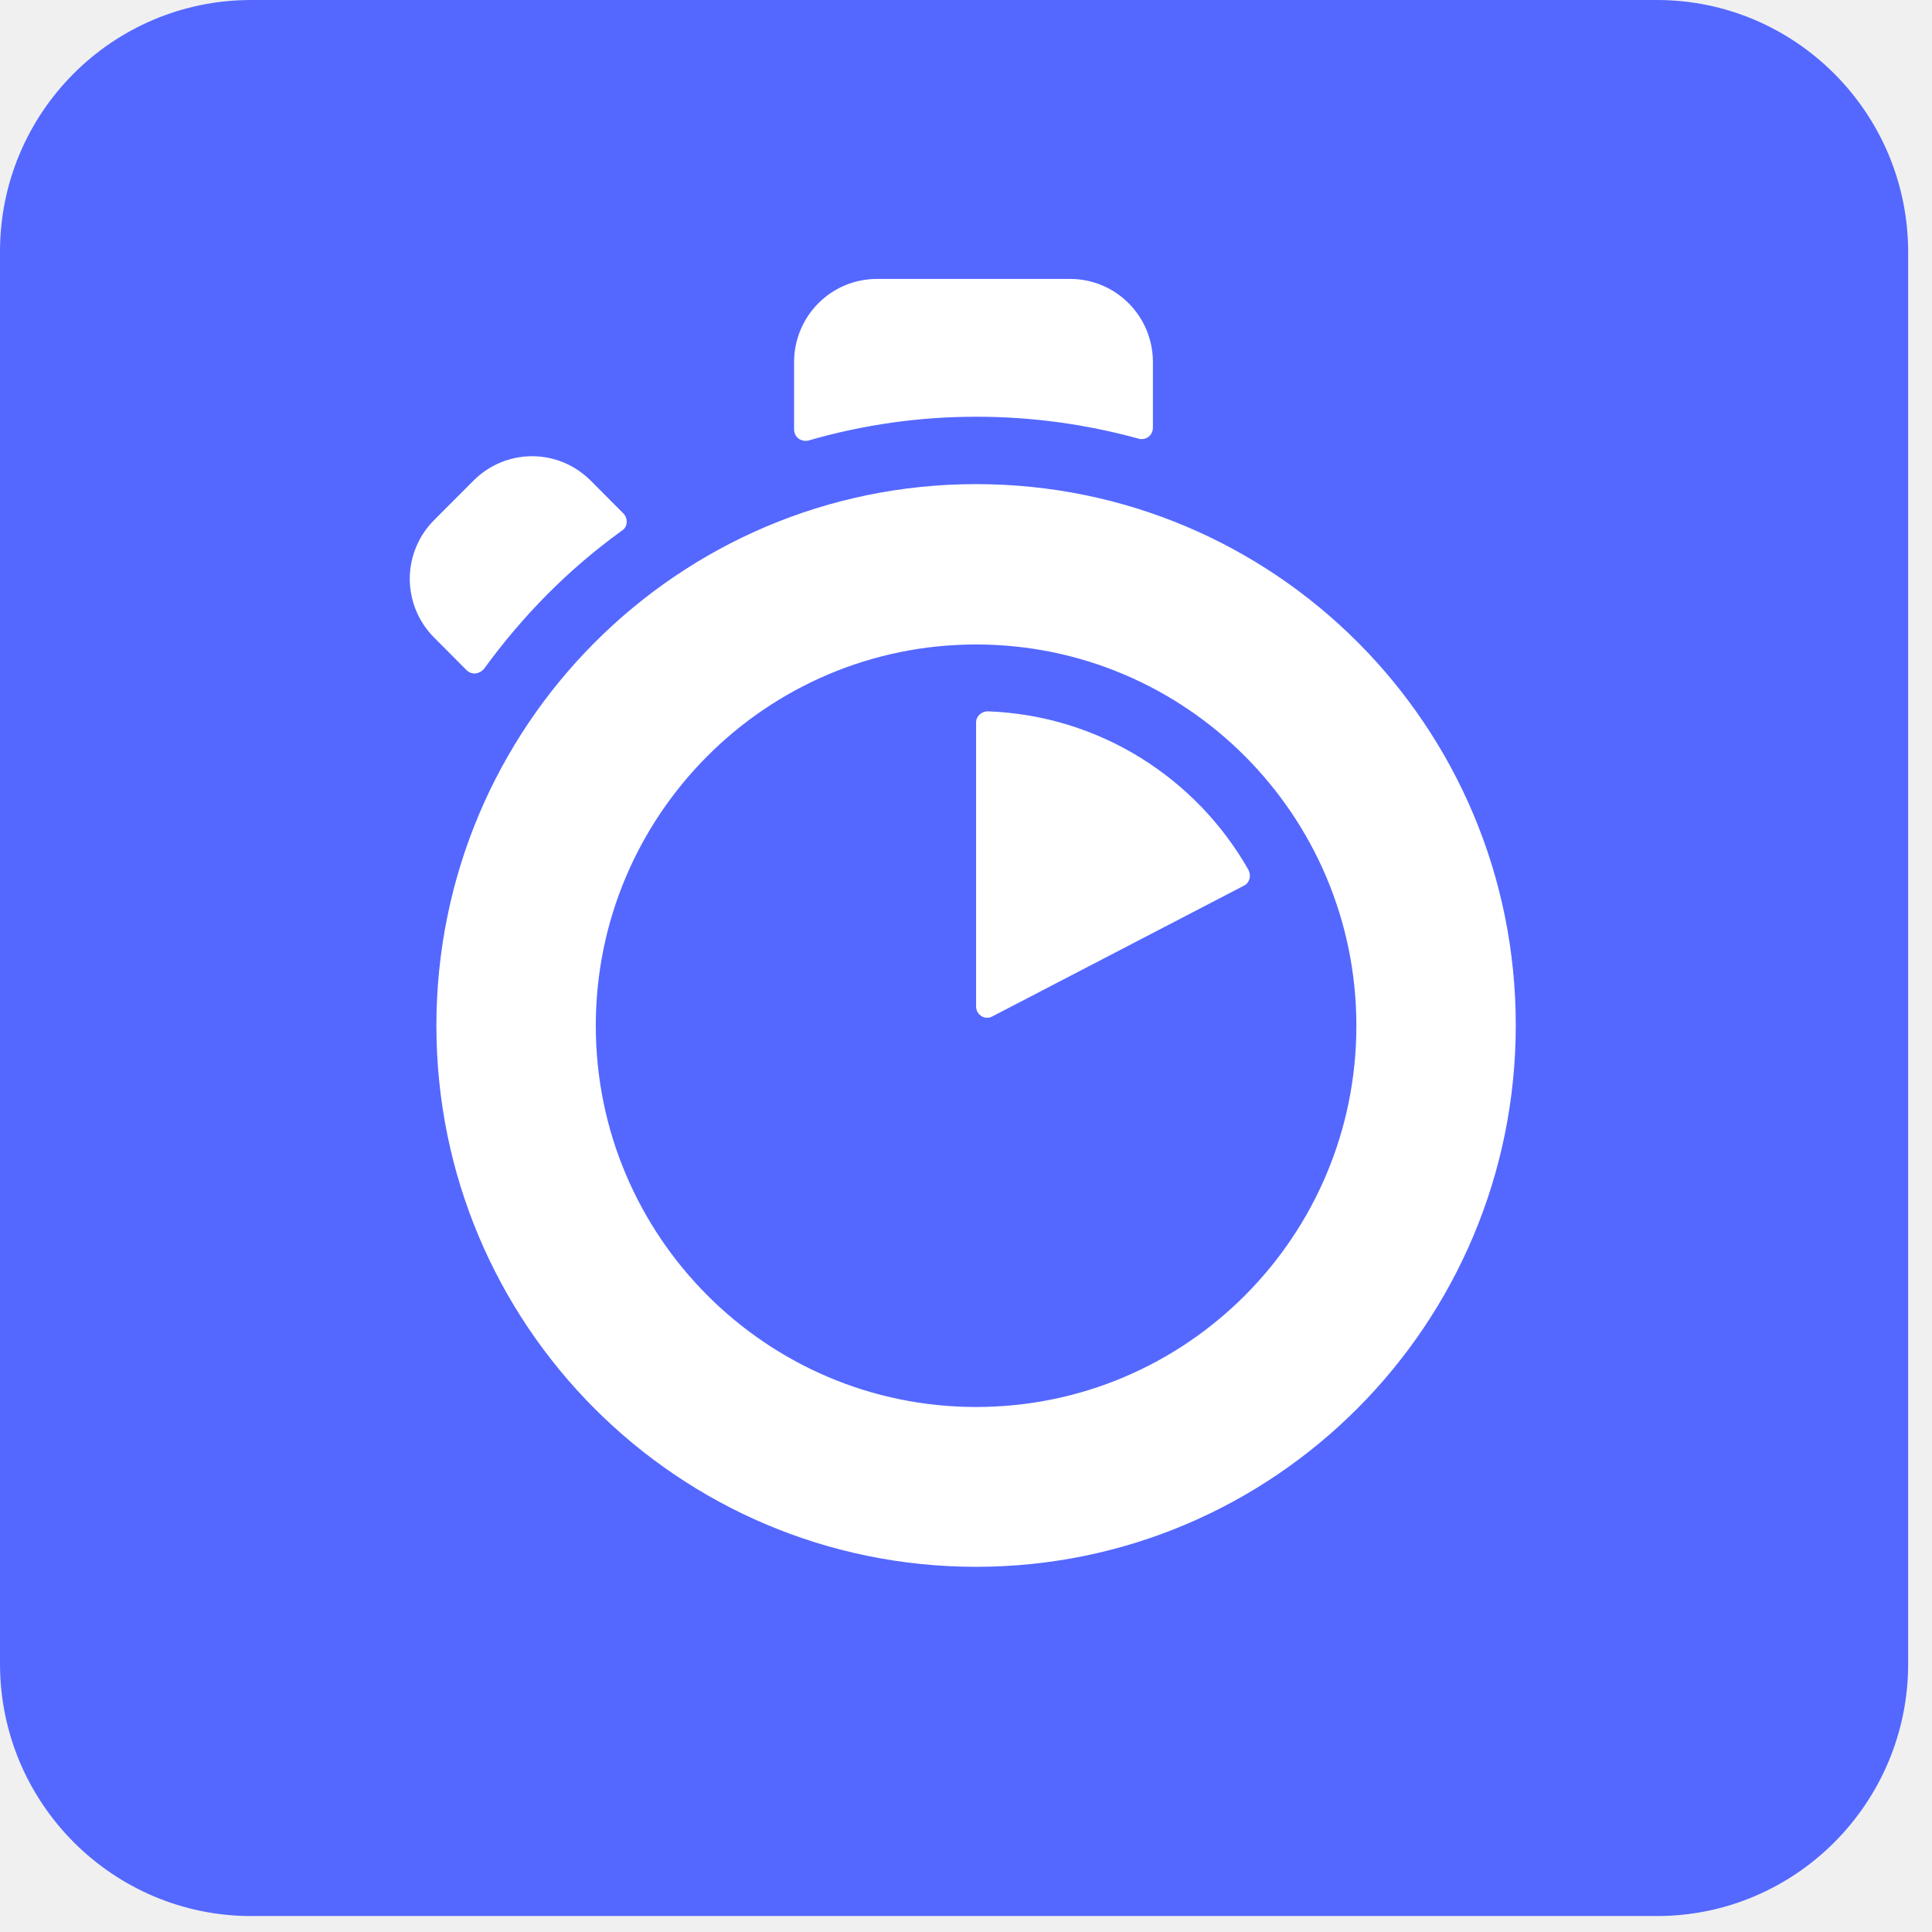
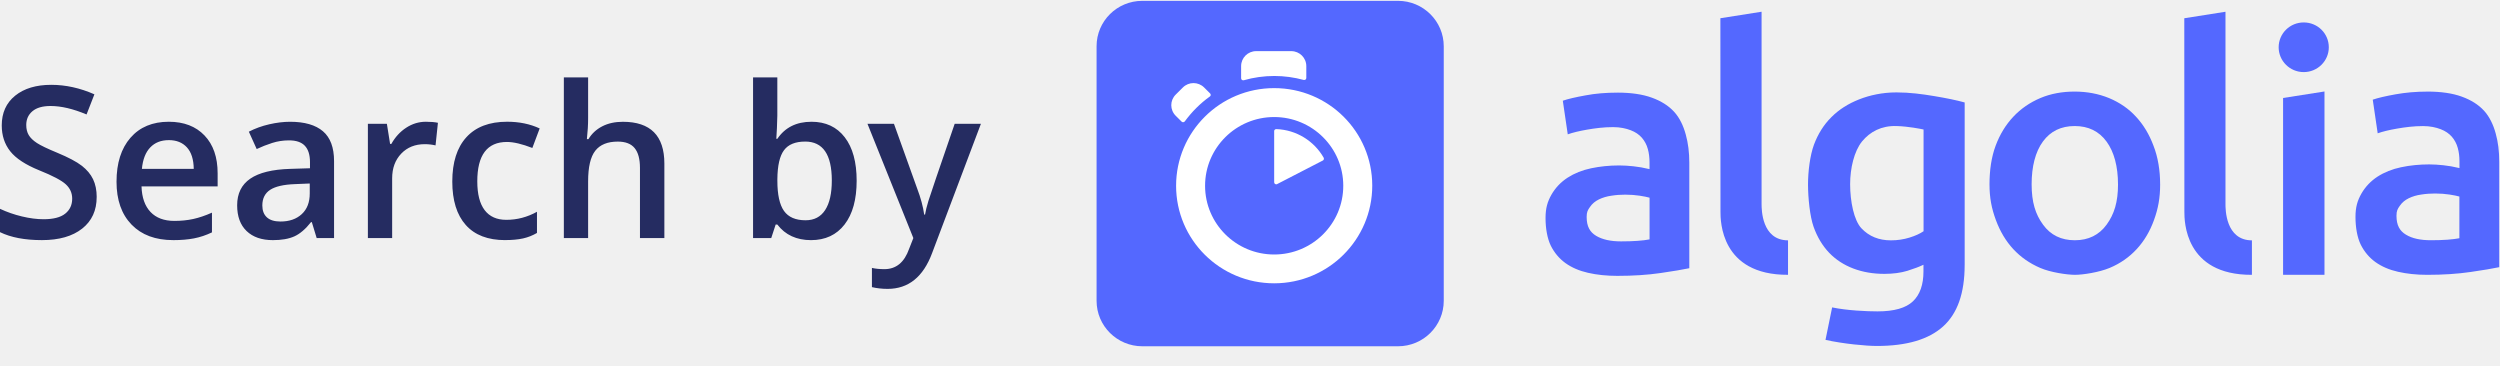
- <svg xmlns="http://www.w3.org/2000/svg" width="50px" height="50px" viewBox="0 0 50 50" version="1.1">
-   <defs />
-   <g id="Page-1" stroke="none" stroke-width="1" fill="none" fill-rule="evenodd">
-     <g id="Group" fill-rule="nonzero">
-       <path d="M6.502,0 L42.881,0 C46.461,0 49.383,2.919 49.383,6.529 L49.383,43.06 C49.383,46.655 46.475,49.587 42.881,49.587 L6.502,49.587 C2.922,49.587 0,46.669 0,43.06 L0,6.512 C0,2.919 2.905,5.87225401e-15 6.502,5.87225401e-15" id="Shape" fill="#5468FF" />
-       <path d="M29.837,11.07 L29.837,9.369 C29.837,8.181 28.877,7.218 27.693,7.219 L22.695,7.219 C21.512,7.218 20.552,8.181 20.551,9.369 L20.551,11.115 C20.551,11.31 20.73,11.446 20.926,11.4 C22.34,10.991 23.804,10.783 25.276,10.785 C26.702,10.785 28.113,10.979 29.477,11.355 C29.658,11.4 29.837,11.266 29.837,11.07 M16.14,13.295 L15.286,12.438 C14.884,12.034 14.339,11.807 13.771,11.807 C13.202,11.807 12.657,12.034 12.255,12.438 L11.235,13.46 C10.832,13.863 10.605,14.409 10.605,14.98 C10.605,15.55 10.832,16.097 11.235,16.5 L12.074,17.343 C12.21,17.477 12.405,17.446 12.525,17.312 C13.02,16.629 13.567,15.985 14.16,15.386 C14.759,14.783 15.406,14.23 16.095,13.733 C16.244,13.642 16.259,13.431 16.14,13.295 M25.261,18.694 L25.261,26.049 C25.261,26.26 25.487,26.411 25.681,26.305 L32.193,22.921 C32.341,22.847 32.386,22.665 32.312,22.516 C30.963,20.138 28.456,18.514 25.561,18.409 C25.411,18.409 25.261,18.529 25.261,18.694 M25.261,36.413 C19.831,36.413 15.419,31.989 15.419,26.545 C15.419,21.101 19.831,16.679 25.261,16.679 C30.693,16.679 35.103,21.101 35.103,26.545 C35.103,31.989 30.708,36.413 25.261,36.413 M25.261,12.529 C17.549,12.529 11.294,18.801 11.294,26.545 C11.294,34.291 17.549,40.549 25.261,40.549 C32.973,40.549 39.228,34.276 39.228,26.531 C39.228,18.785 32.987,12.529 25.261,12.529" id="Shape" fill="#FFFFFF" />
+ <svg xmlns="http://www.w3.org/2000/svg" width="130" height="19" viewBox="0 0 130 19">
+   <g fill="none" fill-rule="evenodd">
+     <g fill-rule="nonzero">
+       <path fill="#5468FF" d="M59.399,0.044 L72.698,0.044 C74.007,0.044 75.075,1.101 75.075,2.408 L75.075,15.642 C75.075,16.944 74.012,18.006 72.698,18.006 L59.399,18.006 C58.09,18.006 57.022,16.949 57.022,15.642 L57.022,2.403 C57.022,1.101 58.085,0.044 59.399,0.044 Z" />
+       <path fill="#FFFFFF" d="M66.257,4.582 C63.442,4.582 61.157,6.854 61.157,9.66 C61.157,12.466 63.441,14.732 66.257,14.732 C69.072,14.732 71.357,12.46 71.357,9.654 C71.357,6.848 69.078,4.582 66.257,4.582 Z M66.257,13.234 C64.274,13.234 62.664,11.632 62.664,9.66 C62.664,7.688 64.274,6.086 66.257,6.086 C68.24,6.086 69.85,7.688 69.85,9.66 C69.85,11.632 68.245,13.234 66.257,13.234 Z M66.257,6.816 L66.257,9.48 C66.257,9.556 66.339,9.611 66.41,9.573 L68.787,8.347 C68.842,8.32 68.858,8.254 68.831,8.2 C68.338,7.339 67.423,6.751 66.366,6.713 C66.311,6.713 66.256,6.757 66.256,6.817 L66.257,6.816 Z M62.927,4.86 L62.615,4.549 C62.308,4.244 61.815,4.244 61.509,4.549 L61.137,4.919 C60.83,5.224 60.83,5.714 61.137,6.02 L61.444,6.325 C61.493,6.374 61.565,6.363 61.608,6.314 C61.789,6.069 61.986,5.835 62.205,5.617 C62.43,5.394 62.66,5.197 62.912,5.018 C62.967,4.985 62.972,4.909 62.928,4.86 L62.927,4.86 Z M67.928,4.054 L67.928,3.438 C67.928,3.008 67.577,2.659 67.145,2.659 L65.321,2.659 C64.888,2.659 64.538,3.008 64.538,3.438 L64.538,4.07 C64.538,4.141 64.604,4.19 64.675,4.174 C65.184,4.027 65.721,3.951 66.263,3.951 C66.783,3.951 67.298,4.022 67.797,4.158 C67.863,4.174 67.928,4.125 67.928,4.054 Z" />
+       <path fill="#252C61" d="M5.027,10.246 C5.027,10.944 4.775,11.492 4.27,11.89 C3.765,12.287 3.069,12.486 2.181,12.486 C1.293,12.486 0.566,12.348 0,12.072 L0,10.858 C0.358,11.026 0.739,11.159 1.141,11.255 C1.544,11.352 1.919,11.4 2.266,11.4 C2.774,11.4 3.15,11.303 3.391,11.11 C3.633,10.917 3.754,10.657 3.754,10.331 C3.754,10.037 3.643,9.789 3.421,9.584 C3.199,9.38 2.741,9.138 2.046,8.859 C1.33,8.569 0.825,8.238 0.531,7.865 C0.237,7.493 0.091,7.045 0.091,6.522 C0.091,5.867 0.324,5.351 0.789,4.975 C1.254,4.599 1.879,4.411 2.664,4.411 C3.416,4.411 4.164,4.576 4.909,4.905 L4.501,5.952 C3.803,5.658 3.18,5.512 2.632,5.512 C2.217,5.512 1.902,5.602 1.687,5.783 C1.472,5.964 1.365,6.203 1.365,6.5 C1.365,6.704 1.408,6.879 1.494,7.024 C1.58,7.169 1.721,7.306 1.918,7.435 C2.115,7.564 2.469,7.734 2.981,7.945 C3.558,8.185 3.98,8.409 4.249,8.616 C4.518,8.824 4.714,9.058 4.84,9.32 C4.965,9.581 5.028,9.889 5.028,10.244 L5.027,10.246 Z M9.007,12.486 C8.083,12.486 7.361,12.217 6.84,11.678 C6.319,11.139 6.059,10.397 6.059,9.452 C6.059,8.482 6.301,7.719 6.784,7.164 C7.267,6.609 7.932,6.331 8.777,6.331 C9.561,6.331 10.181,6.569 10.635,7.045 C11.09,7.521 11.317,8.177 11.317,9.011 L11.317,9.693 L7.359,9.693 C7.377,10.27 7.533,10.713 7.826,11.022 C8.12,11.332 8.533,11.487 9.067,11.487 C9.418,11.487 9.745,11.454 10.047,11.388 C10.35,11.322 10.675,11.212 11.022,11.058 L11.022,12.084 C10.714,12.231 10.403,12.335 10.087,12.396 C9.772,12.457 9.412,12.487 9.007,12.487 L9.007,12.486 Z M16.467,12.379 L16.215,11.552 L16.172,11.552 C15.886,11.914 15.597,12.16 15.307,12.291 C15.017,12.422 14.645,12.487 14.19,12.487 C13.606,12.487 13.151,12.329 12.823,12.014 C12.495,11.699 12.332,11.253 12.332,10.677 C12.332,10.065 12.559,9.603 13.014,9.291 C13.469,8.979 14.162,8.809 15.093,8.781 L16.119,8.749 L16.119,8.432 C16.119,8.052 16.03,7.769 15.853,7.581 C15.676,7.393 15.401,7.299 15.029,7.299 C14.725,7.299 14.433,7.344 14.154,7.433 C13.875,7.523 13.606,7.628 13.348,7.75 L12.94,6.848 C13.262,6.68 13.615,6.552 13.998,6.464 C14.381,6.376 14.743,6.332 15.083,6.332 C15.839,6.332 16.409,6.497 16.794,6.826 C17.179,7.155 17.371,7.673 17.371,8.378 L17.371,12.379 L16.469,12.379 L16.467,12.379 Z M22.144,6.331 C22.398,6.331 22.608,6.349 22.772,6.385 L22.648,7.561 C22.469,7.518 22.283,7.497 22.089,7.497 C21.584,7.497 21.175,7.662 20.862,7.991 C20.549,8.32 20.392,8.748 20.392,9.275 L20.392,12.379 L19.13,12.379 L19.13,6.439 L20.118,6.439 L20.285,7.486 L20.349,7.486 C20.546,7.132 20.803,6.85 21.12,6.643 C21.437,6.435 21.778,6.331 22.143,6.331 L22.144,6.331 Z M26.269,12.486 C25.37,12.486 24.687,12.224 24.22,11.699 C23.753,11.174 23.519,10.422 23.519,9.44 C23.519,8.441 23.763,7.673 24.252,7.136 C24.741,6.599 25.447,6.33 26.371,6.33 C26.998,6.33 27.562,6.446 28.063,6.679 L27.682,7.694 C27.148,7.486 26.708,7.382 26.361,7.382 C25.333,7.382 24.819,8.064 24.819,9.428 C24.819,10.094 24.947,10.594 25.203,10.929 C25.459,11.264 25.834,11.431 26.328,11.431 C26.89,11.431 27.422,11.291 27.923,11.012 L27.923,12.113 C27.697,12.245 27.457,12.34 27.201,12.398 C26.945,12.455 26.634,12.484 26.269,12.484 L26.269,12.486 Z M34.546,12.379 L33.278,12.379 L33.278,8.727 C33.278,8.269 33.186,7.927 33.001,7.701 C32.817,7.475 32.524,7.363 32.123,7.363 C31.593,7.363 31.204,7.521 30.955,7.838 C30.706,8.155 30.582,8.686 30.582,9.431 L30.582,12.38 L29.32,12.38 L29.32,4.023 L30.582,4.023 L30.582,6.145 C30.582,6.485 30.561,6.849 30.518,7.235 L30.599,7.235 C30.771,6.949 31.01,6.727 31.316,6.569 C31.622,6.411 31.979,6.333 32.388,6.333 C33.827,6.333 34.547,7.058 34.547,8.508 L34.547,12.381 L34.546,12.379 Z M42.194,6.331 C42.935,6.331 43.513,6.6 43.926,7.137 C44.34,7.674 44.546,8.428 44.546,9.398 C44.546,10.372 44.337,11.13 43.918,11.673 C43.499,12.215 42.917,12.487 42.172,12.487 C41.42,12.487 40.836,12.217 40.421,11.676 L40.335,11.676 L40.104,12.38 L39.159,12.38 L39.159,4.023 L40.421,4.023 L40.421,6.01 L40.4,6.665 L40.368,7.218 L40.422,7.218 C40.823,6.627 41.414,6.332 42.194,6.332 L42.194,6.331 Z M45.111,6.438 L46.486,6.438 L47.694,9.806 C47.877,10.286 47.998,10.737 48.059,11.16 L48.102,11.16 C48.134,10.963 48.193,10.724 48.279,10.443 C48.365,10.162 48.82,8.827 49.643,6.439 L51.007,6.439 L48.466,13.169 C48.004,14.404 47.234,15.022 46.156,15.022 C45.877,15.022 45.605,14.992 45.34,14.931 L45.34,13.932 C45.53,13.975 45.746,13.996 45.99,13.996 C46.599,13.996 47.027,13.643 47.274,12.938 L47.494,12.379 L45.109,6.439 L45.111,6.438 Z M41.867,7.362 C41.359,7.362 40.992,7.511 40.769,7.81 C40.545,8.109 40.43,8.609 40.423,9.311 L40.423,9.397 C40.423,10.12 40.538,10.644 40.767,10.968 C40.996,11.292 41.37,11.454 41.89,11.454 C42.338,11.454 42.677,11.277 42.908,10.922 C43.139,10.568 43.254,10.055 43.254,9.386 C43.254,8.036 42.792,7.361 41.868,7.361 L41.867,7.362 Z M14.587,11.519 C15.045,11.519 15.413,11.391 15.691,11.135 C15.969,10.879 16.107,10.52 16.107,10.058 L16.107,9.542 L15.344,9.574 C14.75,9.595 14.317,9.695 14.047,9.872 C13.777,10.049 13.641,10.32 13.641,10.686 C13.641,10.951 13.72,11.156 13.877,11.301 C14.035,11.446 14.271,11.519 14.586,11.519 L14.587,11.519 Z M8.775,7.287 C8.374,7.287 8.053,7.414 7.811,7.668 C7.569,7.922 7.425,8.293 7.379,8.78 L10.075,8.78 C10.068,8.289 9.95,7.918 9.721,7.665 C9.492,7.413 9.177,7.286 8.776,7.286 L8.775,7.287 Z" />
    </g>
+     <path fill="#5468FF" d="M102.162 13.784C102.162 15.239 101.79 16.301 101.039 16.977 100.289 17.653 99.144 17.99 97.599 17.99 97.035 17.99 95.863 17.881 94.926 17.674L95.271 15.985C96.054 16.148 97.09 16.192 97.632 16.192 98.492 16.192 99.105 16.018 99.472 15.669 99.839 15.32 100.02 14.803 100.02 14.116L100.02 13.767C99.806 13.871 99.527 13.974 99.182 14.083 98.837 14.187 98.437 14.241 97.988 14.241 97.396 14.241 96.86 14.148 96.372 13.963 95.885 13.778 95.463 13.505 95.118 13.146 94.773 12.786 94.499 12.334 94.307 11.795 94.115 11.256 94.017 10.291 94.017 9.583 94.017 8.918 94.121 8.085 94.324 7.529 94.532 6.973 94.828 6.494 95.228 6.096 95.622 5.698 96.104 5.393 96.669 5.17 97.233 4.947 97.896 4.805 98.614 4.805 99.31 4.805 99.951 4.892 100.575 4.996 101.199 5.1 101.731 5.208 102.163 5.328L102.163 13.784 102.162 13.784zM96.207 9.578C96.207 10.471 96.404 11.463 96.799 11.877 97.193 12.291 97.703 12.498 98.327 12.498 98.667 12.498 98.99 12.449 99.291 12.356 99.592 12.263 99.833 12.154 100.025 12.024L100.025 6.734C99.872 6.701 99.231 6.571 98.612 6.554 97.834 6.532 97.243 6.848 96.826 7.355 96.415 7.862 96.207 8.75 96.207 9.578zM112.328 9.578C112.328 10.297 112.224 10.842 112.01 11.436 111.796 12.03 111.495 12.537 111.106 12.956 110.717 13.376 110.252 13.702 109.704 13.931 109.156 14.16 108.313 14.291 107.891 14.291 107.469 14.286 106.631 14.166 106.089 13.931 105.547 13.697 105.081 13.375 104.692 12.956 104.303 12.536 104.002 12.03 103.783 11.436 103.564 10.842 103.454 10.297 103.454 9.578 103.454 8.859 103.553 8.167 103.772 7.579 103.991 6.991 104.298 6.489 104.692 6.07 105.086 5.65 105.557 5.329 106.094 5.1 106.636 4.871 107.233 4.762 107.88 4.762 108.526 4.762 109.123 4.876 109.671 5.1 110.219 5.329 110.69 5.65 111.073 6.07 111.462 6.49 111.763 6.991 111.982 7.579 112.212 8.167 112.327 8.859 112.327 9.578L112.328 9.578zM110.136 9.583C110.136 8.662 109.933 7.894 109.539 7.36 109.145 6.821 108.591 6.554 107.885 6.554 107.178 6.554 106.625 6.821 106.231 7.36 105.837 7.899 105.645 8.662 105.645 9.583 105.645 10.515 105.842 11.141 106.237 11.681 106.631 12.226 107.185 12.493 107.891 12.493 108.598 12.493 109.151 12.221 109.545 11.681 109.939 11.136 110.137 10.515 110.137 9.583L110.136 9.583zM117.099 14.291C113.588 14.307 113.588 11.469 113.588 11.017L113.583.949 115.725.611 115.725 10.614C115.725 10.87 115.725 12.494 117.1 12.499L117.1 14.292 117.099 14.291z" />
+     <polygon fill="#5468FF" points="120.873 14.291 118.72 14.291 118.72 5.095 120.873 4.757" />
+     <path fill="#5468FF" d="M119.794 3.749C120.512 3.749 121.098 3.171 121.098 2.458 121.098 1.744 120.517 1.167 119.794 1.167 119.071 1.167 118.49 1.745 118.49 2.458 118.49 3.172 119.076 3.749 119.794 3.749zM126.225 4.762C126.932 4.762 127.529 4.849 128.011 5.024 128.493 5.198 128.882 5.444 129.167 5.754 129.452 6.065 129.655 6.489 129.775 6.936 129.901 7.383 129.961 7.873 129.961 8.412L129.961 13.893C129.632 13.964 129.134 14.046 128.466 14.144 127.798 14.242 127.047 14.291 126.215 14.291 125.662 14.291 125.152 14.237 124.698 14.133 124.238 14.029 123.849 13.861 123.52 13.626 123.197 13.392 122.945 13.092 122.759 12.722 122.578 12.352 122.485 11.829 122.485 11.284 122.485 10.761 122.589 10.429 122.792 10.069 123 9.709 123.279 9.415 123.63 9.186 123.986 8.957 124.391 8.794 124.857 8.696 125.323 8.598 125.81 8.549 126.314 8.549 126.55 8.549 126.796 8.565 127.059 8.593 127.322 8.62 127.596 8.669 127.892 8.74L127.892 8.391C127.892 8.146 127.865 7.912 127.804 7.694 127.744 7.471 127.64 7.28 127.497 7.111 127.349 6.942 127.157 6.811 126.916 6.719 126.675 6.626 126.368 6.556 126.001 6.556 125.508 6.556 125.059 6.616 124.648 6.687 124.237 6.758 123.898 6.84 123.64 6.932L123.383 5.183C123.651 5.09 124.051 4.998 124.566 4.905 125.081 4.812 125.634 4.763 126.226 4.763L126.225 4.762zM126.404 12.492C127.061 12.492 127.549 12.454 127.888 12.388L127.888 10.22C127.767 10.187 127.598 10.149 127.373 10.116 127.148 10.083 126.902 10.062 126.628 10.062 126.392 10.062 126.151 10.078 125.91 10.116 125.669 10.149 125.45 10.214 125.258 10.307 125.066 10.4 124.907 10.53 124.792 10.699 124.671 10.868 124.617 10.966 124.617 11.222 124.617 11.723 124.792 12.012 125.11 12.203 125.433 12.399 125.86 12.492 126.403 12.492L126.404 12.492zM84.108 4.816C84.815 4.816 85.412 4.903 85.894 5.078 86.376 5.252 86.765 5.498 87.05 5.808 87.34 6.124 87.537 6.543 87.658 6.99 87.784 7.437 87.844 7.927 87.844 8.466L87.844 13.947C87.515 14.018 87.017 14.1 86.349 14.198 85.681 14.296 84.93 14.345 84.098 14.345 83.545 14.345 83.035 14.291 82.581 14.187 82.121 14.083 81.732 13.915 81.403 13.68 81.08 13.446 80.828 13.146 80.642 12.776 80.461 12.406 80.368 11.883 80.368 11.338 80.368 10.815 80.472 10.483 80.675 10.123 80.883 9.763 81.162 9.469 81.513 9.24 81.869 9.011 82.274 8.848 82.74 8.75 83.206 8.652 83.693 8.603 84.197 8.603 84.433 8.603 84.679 8.619 84.942 8.647 85.199 8.674 85.479 8.723 85.775 8.794L85.775 8.445C85.775 8.2 85.748 7.966 85.687 7.748 85.627 7.525 85.523 7.334 85.38 7.165 85.232 6.996 85.04 6.865 84.799 6.773 84.558 6.68 84.251 6.61 83.884 6.61 83.391 6.61 82.942 6.67 82.531 6.741 82.12 6.812 81.781 6.894 81.523 6.986L81.266 5.237C81.534 5.144 81.934 5.052 82.449 4.959 82.964 4.861 83.517 4.817 84.109 4.817L84.108 4.816zM84.293 12.552C84.95 12.552 85.438 12.514 85.777 12.448L85.777 10.28C85.656 10.247 85.487 10.209 85.262 10.176 85.037 10.143 84.791 10.122 84.517 10.122 84.281 10.122 84.04 10.138 83.799 10.176 83.558 10.209 83.339 10.274 83.147 10.367 82.955 10.46 82.796 10.59 82.681 10.759 82.56 10.928 82.506 11.026 82.506 11.282 82.506 11.783 82.681 12.072 82.999 12.263 83.317 12.454 83.749 12.552 84.292 12.552L84.293 12.552zM92.976 14.29C89.465 14.306 89.465 11.468 89.465 11.016L89.46.948 91.602.61 91.602 10.613C91.602 10.869 91.602 12.493 92.977 12.498L92.977 14.291 92.976 14.29z" />
  </g>
</svg>
